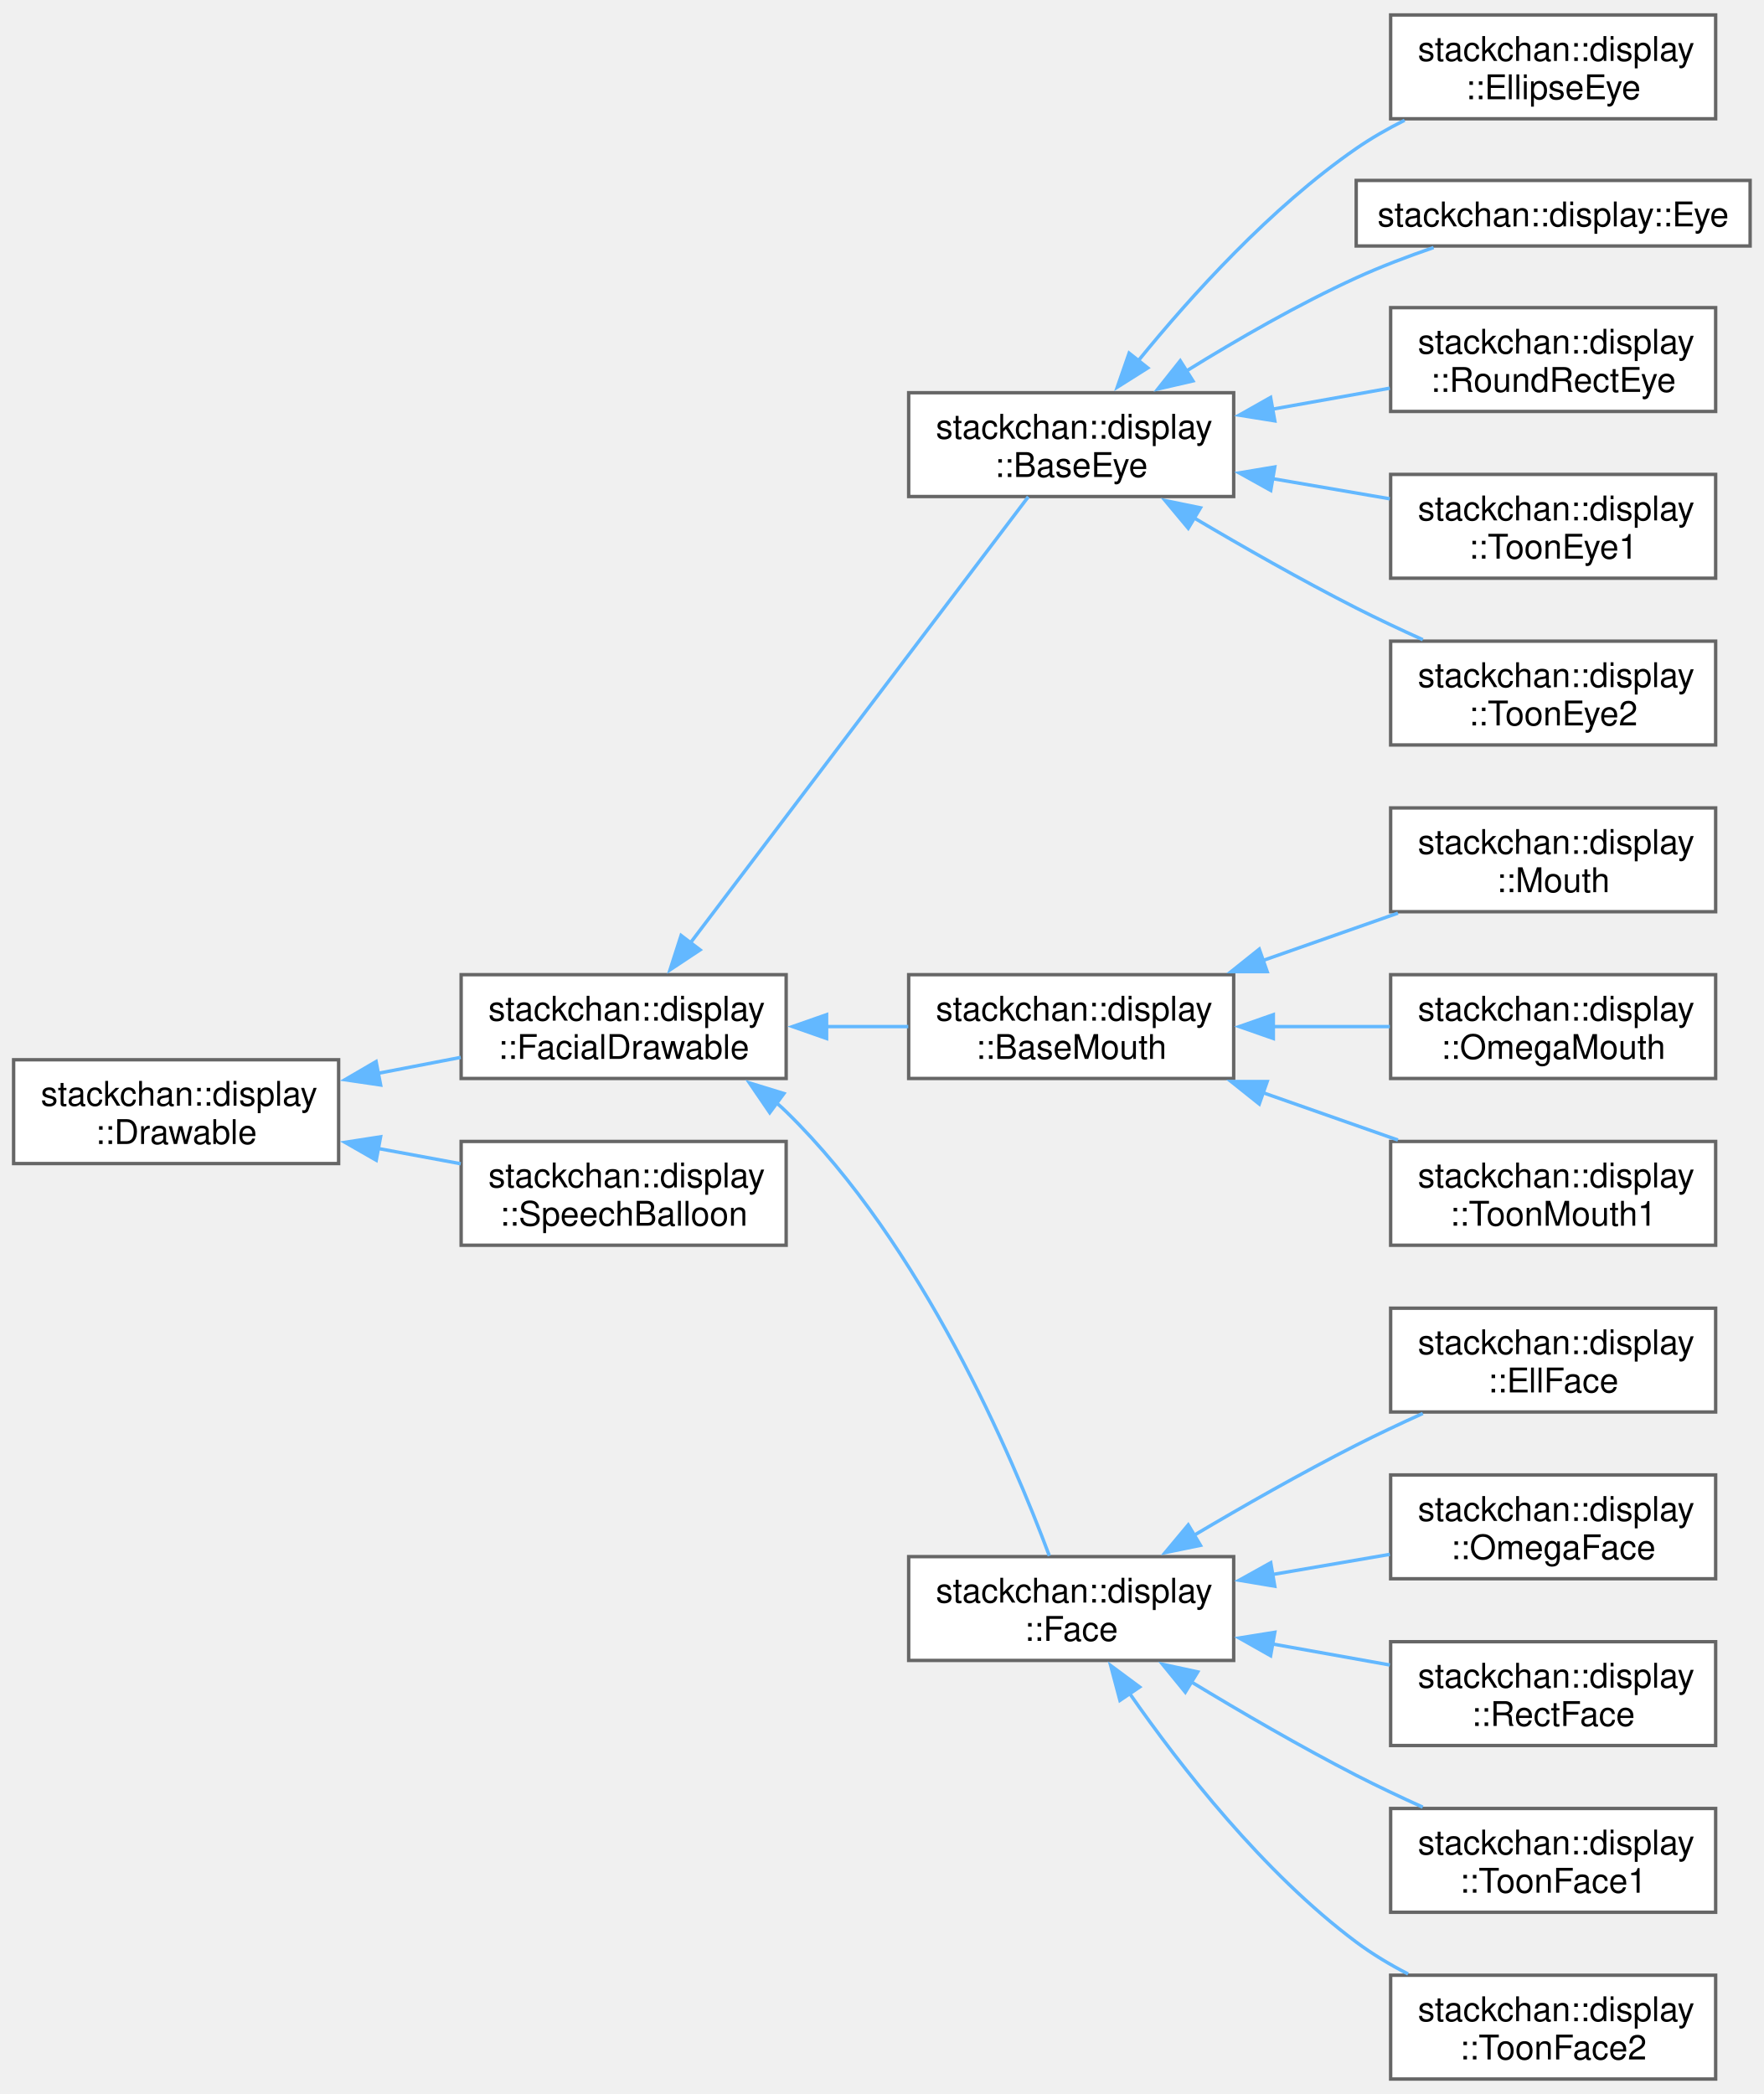
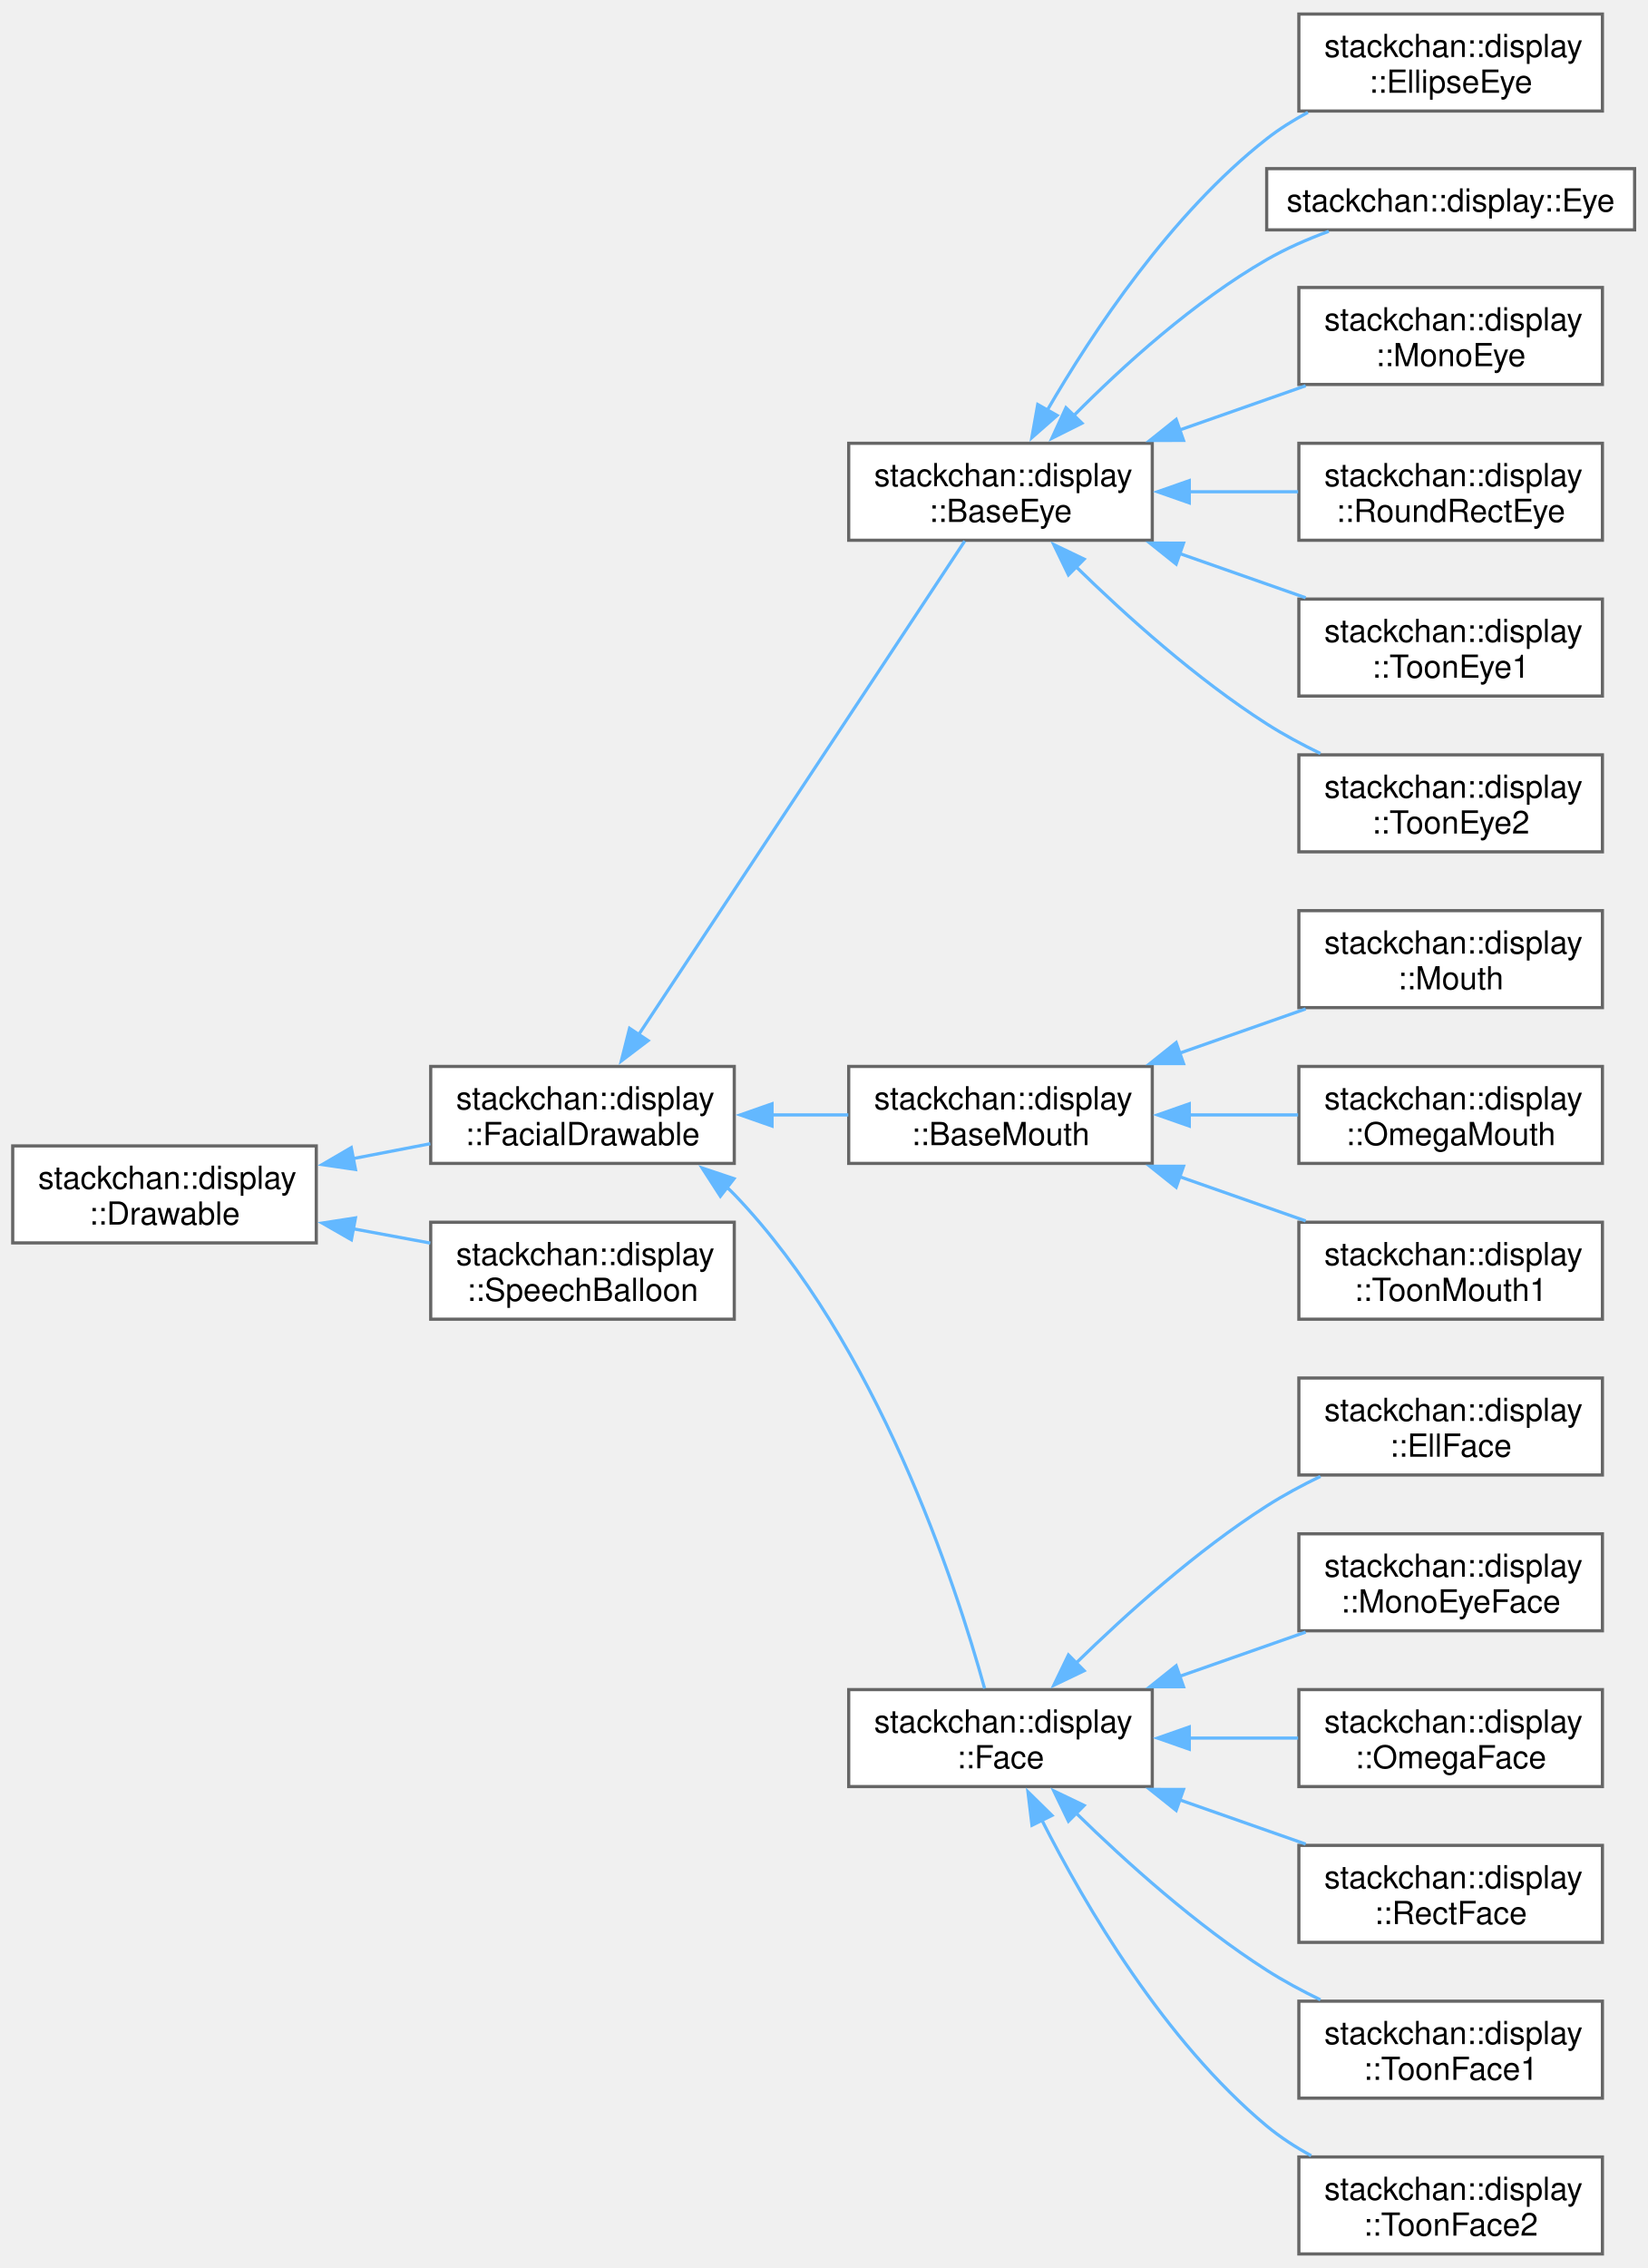
- <svg xmlns="http://www.w3.org/2000/svg" xmlns:xlink="http://www.w3.org/1999/xlink" width="518pt" height="615pt" viewBox="0.00 0.00 518.25 614.50">
-   <g id="graph0" class="graph" transform="scale(1 1) rotate(0) translate(4 610.5)">
+ <svg xmlns="http://www.w3.org/2000/svg" xmlns:xlink="http://www.w3.org/1999/xlink" width="518pt" height="713pt" viewBox="0.00 0.00 518.25 712.50">
+   <g id="graph0" class="graph" transform="scale(1 1) rotate(0) translate(4 708.5)">
    <g id="Node000000" class="node">
      <g id="a_Node000000">
        <a xlink:href="classstackchan_1_1display_1_1_drawable.html" target="_top" xlink:title=" ">
-           <polygon fill="white" stroke="#666666" points="95.5,-299.5 0,-299.5 0,-269 95.5,-269 95.5,-299.5" />
-           <text text-anchor="start" x="8" y="-286" font-family="Helvetica,sans-Serif" font-size="10.00">stackchan::display</text>
-           <text text-anchor="middle" x="47.75" y="-274.75" font-family="Helvetica,sans-Serif" font-size="10.00">::Drawable</text>
+           <polygon fill="white" stroke="#666666" points="95.5,-348.5 0,-348.5 0,-318 95.5,-318 95.5,-348.5" />
+           <text text-anchor="start" x="8" y="-335" font-family="Helvetica,sans-Serif" font-size="10.00">stackchan::display</text>
+           <text text-anchor="middle" x="47.75" y="-323.75" font-family="Helvetica,sans-Serif" font-size="10.00">::Drawable</text>
        </a>
      </g>
    </g>
    <g id="Node000001" class="node">
      <g id="a_Node000001">
        <a xlink:href="classstackchan_1_1display_1_1_facial_drawable.html" target="_top" xlink:title=" ">
+           <polygon fill="white" stroke="#666666" points="227,-373.5 131.5,-373.5 131.5,-343 227,-343 227,-373.5" />
+           <text text-anchor="start" x="139.5" y="-360" font-family="Helvetica,sans-Serif" font-size="10.00">stackchan::display</text>
+           <text text-anchor="middle" x="179.25" y="-348.75" font-family="Helvetica,sans-Serif" font-size="10.00">::FacialDrawable</text>
+         </a>
+       </g>
+     </g>
+     <g id="edge1_Node000000_Node000001" class="edge">
+       <g id="a_edge1_Node000000_Node000001">
+         <a xlink:title=" ">
+           <path fill="none" stroke="#63b8ff" d="M106.9,-344.48C115.1,-346.06 123.44,-347.67 131.38,-349.2" />
+           <polygon fill="#63b8ff" stroke="#63b8ff" points="107.84,-341.09 97.35,-342.63 106.51,-347.97 107.84,-341.09" />
+         </a>
+       </g>
+     </g>
+     <g id="Node000020" class="node">
+       <g id="a_Node000020">
+         <a xlink:href="classstackchan_1_1display_1_1_speech_balloon.html" target="_top" xlink:title=" ">
          <polygon fill="white" stroke="#666666" points="227,-324.5 131.5,-324.5 131.5,-294 227,-294 227,-324.5" />
          <text text-anchor="start" x="139.5" y="-311" font-family="Helvetica,sans-Serif" font-size="10.00">stackchan::display</text>
-           <text text-anchor="middle" x="179.25" y="-299.75" font-family="Helvetica,sans-Serif" font-size="10.00">::FacialDrawable</text>
-         </a>
-       </g>
-     </g>
-     <g id="edge1_Node000000_Node000001" class="edge">
-       <g id="a_edge1_Node000000_Node000001">
-         <a xlink:title=" ">
-           <path fill="none" stroke="#63b8ff" d="M106.9,-295.48C115.1,-297.06 123.44,-298.67 131.38,-300.2" />
-           <polygon fill="#63b8ff" stroke="#63b8ff" points="107.84,-292.09 97.35,-293.63 106.51,-298.97 107.84,-292.09" />
-         </a>
-       </g>
-     </g>
-     <g id="Node000018" class="node">
-       <g id="a_Node000018">
-         <a xlink:href="classstackchan_1_1display_1_1_speech_balloon.html" target="_top" xlink:title=" ">
-           <polygon fill="white" stroke="#666666" points="227,-275.5 131.5,-275.5 131.5,-245 227,-245 227,-275.5" />
-           <text text-anchor="start" x="139.5" y="-262" font-family="Helvetica,sans-Serif" font-size="10.00">stackchan::display</text>
-           <text text-anchor="middle" x="179.25" y="-250.75" font-family="Helvetica,sans-Serif" font-size="10.00">::SpeechBalloon</text>
-         </a>
-       </g>
-     </g>
-     <g id="edge18_Node000000_Node000018" class="edge">
-       <g id="a_edge18_Node000000_Node000018">
-         <a xlink:title=" ">
-           <path fill="none" stroke="#63b8ff" d="M107.18,-273.42C115.29,-271.92 123.53,-270.39 131.38,-268.94" />
-           <polygon fill="#63b8ff" stroke="#63b8ff" points="106.55,-269.98 97.36,-275.24 107.83,-276.86 106.55,-269.98" />
+           <text text-anchor="middle" x="179.25" y="-299.75" font-family="Helvetica,sans-Serif" font-size="10.00">::SpeechBalloon</text>
+         </a>
+       </g>
+     </g>
+     <g id="edge20_Node000000_Node000020" class="edge">
+       <g id="a_edge20_Node000000_Node000020">
+         <a xlink:title=" ">
+           <path fill="none" stroke="#63b8ff" d="M107.18,-322.42C115.29,-320.92 123.53,-319.39 131.38,-317.94" />
+           <polygon fill="#63b8ff" stroke="#63b8ff" points="106.55,-318.98 97.36,-324.24 107.83,-325.86 106.55,-318.98" />
        </a>
      </g>
    </g>
    <g id="Node000002" class="node">
      <g id="a_Node000002">
        <a xlink:href="classstackchan_1_1display_1_1_base_eye.html" target="_top" xlink:title="Base class for Eye, draw nothing.">
-           <polygon fill="white" stroke="#666666" points="358.5,-495.5 263,-495.5 263,-465 358.5,-465 358.5,-495.5" />
-           <text text-anchor="start" x="271" y="-482" font-family="Helvetica,sans-Serif" font-size="10.00">stackchan::display</text>
-           <text text-anchor="middle" x="310.75" y="-470.75" font-family="Helvetica,sans-Serif" font-size="10.00">::BaseEye</text>
+           <polygon fill="white" stroke="#666666" points="358.5,-569.5 263,-569.5 263,-539 358.5,-539 358.5,-569.5" />
+           <text text-anchor="start" x="271" y="-556" font-family="Helvetica,sans-Serif" font-size="10.00">stackchan::display</text>
+           <text text-anchor="middle" x="310.75" y="-544.75" font-family="Helvetica,sans-Serif" font-size="10.00">::BaseEye</text>
        </a>
      </g>
    </g>
    <g id="edge2_Node000001_Node000002" class="edge">
      <g id="a_edge2_Node000001_Node000002">
        <a xlink:title=" ">
-           <path fill="none" stroke="#63b8ff" d="M198.65,-333.55C225.75,-369.34 275.61,-435.17 298.15,-464.93" />
-           <polygon fill="#63b8ff" stroke="#63b8ff" points="201.71,-331.79 192.88,-325.93 196.13,-336.02 201.71,-331.79" />
-         </a>
-       </g>
-     </g>
-     <g id="Node000008" class="node">
-       <g id="a_Node000008">
+           <path fill="none" stroke="#63b8ff" d="M196.95,-383.53C224.15,-424.69 277.21,-505 299.5,-538.74" />
+           <polygon fill="#63b8ff" stroke="#63b8ff" points="199.9,-381.63 191.46,-375.22 194.06,-385.49 199.9,-381.63" />
+         </a>
+       </g>
+     </g>
+     <g id="Node000009" class="node">
+       <g id="a_Node000009">
        <a xlink:href="classstackchan_1_1display_1_1_base_mouth.html" target="_top" xlink:title=" ">
-           <polygon fill="white" stroke="#666666" points="358.5,-324.5 263,-324.5 263,-294 358.5,-294 358.5,-324.5" />
-           <text text-anchor="start" x="271" y="-311" font-family="Helvetica,sans-Serif" font-size="10.00">stackchan::display</text>
-           <text text-anchor="middle" x="310.75" y="-299.75" font-family="Helvetica,sans-Serif" font-size="10.00">::BaseMouth</text>
-         </a>
-       </g>
-     </g>
-     <g id="edge8_Node000001_Node000008" class="edge">
-       <g id="a_edge8_Node000001_Node000008">
-         <a xlink:title=" ">
-           <path fill="none" stroke="#63b8ff" d="M238.68,-309.25C246.79,-309.25 255.03,-309.25 262.88,-309.25" />
-           <polygon fill="#63b8ff" stroke="#63b8ff" points="238.88,-305.75 228.88,-309.25 238.88,-312.75 238.88,-305.75" />
-         </a>
-       </g>
-     </g>
-     <g id="Node000012" class="node">
-       <g id="a_Node000012">
+           <polygon fill="white" stroke="#666666" points="358.5,-373.5 263,-373.5 263,-343 358.5,-343 358.5,-373.5" />
+           <text text-anchor="start" x="271" y="-360" font-family="Helvetica,sans-Serif" font-size="10.00">stackchan::display</text>
+           <text text-anchor="middle" x="310.75" y="-348.75" font-family="Helvetica,sans-Serif" font-size="10.00">::BaseMouth</text>
+         </a>
+       </g>
+     </g>
+     <g id="edge9_Node000001_Node000009" class="edge">
+       <g id="a_edge9_Node000001_Node000009">
+         <a xlink:title=" ">
+           <path fill="none" stroke="#63b8ff" d="M238.68,-358.25C246.79,-358.25 255.03,-358.25 262.88,-358.25" />
+           <polygon fill="#63b8ff" stroke="#63b8ff" points="238.88,-354.75 228.88,-358.25 238.88,-361.75 238.88,-354.75" />
+         </a>
+       </g>
+     </g>
+     <g id="Node000013" class="node">
+       <g id="a_Node000013">
        <a xlink:href="classstackchan_1_1display_1_1_face.html" target="_top" xlink:title="Base face composed of two eyes and a mouth. Also the Stack-chan default face [・_・].">
-           <polygon fill="white" stroke="#666666" points="358.5,-153.5 263,-153.5 263,-123 358.5,-123 358.5,-153.5" />
-           <text text-anchor="start" x="271" y="-140" font-family="Helvetica,sans-Serif" font-size="10.00">stackchan::display</text>
-           <text text-anchor="middle" x="310.75" y="-128.75" font-family="Helvetica,sans-Serif" font-size="10.00">::Face</text>
-         </a>
-       </g>
-     </g>
-     <g id="edge12_Node000001_Node000012" class="edge">
-       <g id="a_edge12_Node000001_Node000012">
-         <a xlink:title=" ">
-           <path fill="none" stroke="#63b8ff" d="M224.23,-286.79C225.19,-285.96 226.11,-285.12 227,-284.25 267.04,-245.18 293.57,-182.59 304.33,-153.74" />
-           <polygon fill="#63b8ff" stroke="#63b8ff" points="222.18,-283.95 216.21,-292.7 226.34,-289.58 222.18,-283.95" />
+           <polygon fill="white" stroke="#666666" points="358.5,-177.5 263,-177.5 263,-147 358.5,-147 358.5,-177.5" />
+           <text text-anchor="start" x="271" y="-164" font-family="Helvetica,sans-Serif" font-size="10.00">stackchan::display</text>
+           <text text-anchor="middle" x="310.75" y="-152.75" font-family="Helvetica,sans-Serif" font-size="10.00">::Face</text>
+         </a>
+       </g>
+     </g>
+     <g id="edge13_Node000001_Node000013" class="edge">
+       <g id="a_edge13_Node000001_Node000013">
+         <a xlink:title=" ">
+           <path fill="none" stroke="#63b8ff" d="M224.74,-335.46C225.52,-334.74 226.27,-334.01 227,-333.25 272.01,-286.39 296.75,-210.39 305.76,-177.84" />
+           <polygon fill="#63b8ff" stroke="#63b8ff" points="222.63,-332.67 216.88,-341.57 226.92,-338.2 222.63,-332.67" />
        </a>
      </g>
    </g>
    <g id="Node000003" class="node">
      <g id="a_Node000003">
        <a xlink:href="classstackchan_1_1display_1_1_ellipse_eye.html" target="_top" xlink:title=" ">
-           <polygon fill="white" stroke="#666666" points="500.12,-606.5 404.62,-606.5 404.62,-576 500.12,-576 500.12,-606.5" />
-           <text text-anchor="start" x="412.62" y="-593" font-family="Helvetica,sans-Serif" font-size="10.00">stackchan::display</text>
-           <text text-anchor="middle" x="452.38" y="-581.75" font-family="Helvetica,sans-Serif" font-size="10.00">::EllipseEye</text>
+           <polygon fill="white" stroke="#666666" points="500.12,-704.5 404.62,-704.5 404.62,-674 500.12,-674 500.12,-704.5" />
+           <text text-anchor="start" x="412.62" y="-691" font-family="Helvetica,sans-Serif" font-size="10.00">stackchan::display</text>
+           <text text-anchor="middle" x="452.38" y="-679.75" font-family="Helvetica,sans-Serif" font-size="10.00">::EllipseEye</text>
        </a>
      </g>
    </g>
    <g id="edge3_Node000002_Node000003" class="edge">
      <g id="a_edge3_Node000002_Node000003">
        <a xlink:title=" ">
-           <path fill="none" stroke="#63b8ff" d="M330.5,-504.94C345.98,-523.98 369.42,-549.91 394.5,-567.25 398.91,-570.3 403.76,-573.07 408.72,-575.56" />
-           <polygon fill="#63b8ff" stroke="#63b8ff" points="333.26,-502.79 324.3,-497.14 327.78,-507.14 333.26,-502.79" />
+           <path fill="none" stroke="#63b8ff" d="M325.36,-579.71C339.71,-604.45 364.37,-641.64 394.5,-665.25 398.46,-668.36 402.89,-671.13 407.47,-673.59" />
+           <polygon fill="#63b8ff" stroke="#63b8ff" points="328.57,-578.26 320.61,-571.27 322.47,-581.7 328.57,-578.26" />
        </a>
      </g>
    </g>
    <g id="Node000004" class="node">
      <g id="a_Node000004">
        <a xlink:href="classstackchan_1_1display_1_1_eye.html" target="_top" xlink:title=" ">
-           <polygon fill="white" stroke="#666666" points="510.25,-557.88 394.5,-557.88 394.5,-538.62 510.25,-538.62 510.25,-557.88" />
-           <text text-anchor="middle" x="452.38" y="-544.38" font-family="Helvetica,sans-Serif" font-size="10.00">stackchan::display::Eye</text>
+           <polygon fill="white" stroke="#666666" points="510.25,-655.88 394.5,-655.88 394.5,-636.62 510.25,-636.62 510.25,-655.88" />
+           <text text-anchor="middle" x="452.38" y="-642.38" font-family="Helvetica,sans-Serif" font-size="10.00">stackchan::display::Eye</text>
        </a>
      </g>
    </g>
    <g id="edge4_Node000002_Node000004" class="edge">
      <g id="a_edge4_Node000002_Node000004">
        <a xlink:title=" ">
-           <path fill="none" stroke="#63b8ff" d="M344.65,-501.91C359.49,-511.11 377.47,-521.47 394.5,-529.25 401.7,-532.54 409.63,-535.55 417.24,-538.16" />
-           <polygon fill="#63b8ff" stroke="#63b8ff" points="346.53,-498.97 336.21,-496.59 342.8,-504.89 346.53,-498.97" />
+           <path fill="none" stroke="#63b8ff" d="M333.84,-578.23C349.49,-594.01 371.67,-614.1 394.5,-627.25 400.54,-630.73 407.32,-633.69 414.03,-636.17" />
+           <polygon fill="#63b8ff" stroke="#63b8ff" points="336.39,-575.82 326.92,-571.07 331.35,-580.69 336.39,-575.82" />
        </a>
      </g>
    </g>
    <g id="Node000005" class="node">
      <g id="a_Node000005">
+         <a xlink:href="classstackchan_1_1display_1_1_mono_eye.html" target="_top" xlink:title="A single round eye made of concentric rings (bullseye), for a face with one eye.">
+           <polygon fill="white" stroke="#666666" points="500.12,-618.5 404.62,-618.5 404.62,-588 500.12,-588 500.12,-618.5" />
+           <text text-anchor="start" x="412.62" y="-605" font-family="Helvetica,sans-Serif" font-size="10.00">stackchan::display</text>
+           <text text-anchor="middle" x="452.38" y="-593.75" font-family="Helvetica,sans-Serif" font-size="10.00">::MonoEye</text>
+         </a>
+       </g>
+     </g>
+     <g id="edge5_Node000002_Node000005" class="edge">
+       <g id="a_edge5_Node000002_Node000005">
+         <a xlink:title=" ">
+           <path fill="none" stroke="#63b8ff" d="M367.15,-573.69C380.3,-578.31 394.16,-583.17 406.76,-587.59" />
+           <polygon fill="#63b8ff" stroke="#63b8ff" points="368.34,-570.4 357.74,-570.39 366.02,-577 368.34,-570.4" />
+         </a>
+       </g>
+     </g>
+     <g id="Node000006" class="node">
+       <g id="a_Node000006">
        <a xlink:href="classstackchan_1_1display_1_1_round_rect_eye.html" target="_top" xlink:title=" ">
+           <polygon fill="white" stroke="#666666" points="500.12,-569.5 404.62,-569.5 404.62,-539 500.12,-539 500.12,-569.5" />
+           <text text-anchor="start" x="412.62" y="-556" font-family="Helvetica,sans-Serif" font-size="10.00">stackchan::display</text>
+           <text text-anchor="middle" x="452.38" y="-544.75" font-family="Helvetica,sans-Serif" font-size="10.00">::RoundRectEye</text>
+         </a>
+       </g>
+     </g>
+     <g id="edge6_Node000002_Node000006" class="edge">
+       <g id="a_edge6_Node000002_Node000006">
+         <a xlink:title=" ">
+           <path fill="none" stroke="#63b8ff" d="M369.92,-554.25C381.41,-554.25 393.32,-554.25 404.38,-554.25" />
+           <polygon fill="#63b8ff" stroke="#63b8ff" points="370.15,-550.75 360.15,-554.25 370.15,-557.75 370.15,-550.75" />
+         </a>
+       </g>
+     </g>
+     <g id="Node000007" class="node">
+       <g id="a_Node000007">
+         <a xlink:href="classstackchan_1_1display_1_1_toon_eye1.html" target="_top" xlink:title=" ">
          <polygon fill="white" stroke="#666666" points="500.12,-520.5 404.62,-520.5 404.62,-490 500.12,-490 500.12,-520.5" />
          <text text-anchor="start" x="412.62" y="-507" font-family="Helvetica,sans-Serif" font-size="10.00">stackchan::display</text>
-           <text text-anchor="middle" x="452.38" y="-495.75" font-family="Helvetica,sans-Serif" font-size="10.00">::RoundRectEye</text>
-         </a>
-       </g>
-     </g>
-     <g id="edge5_Node000002_Node000005" class="edge">
-       <g id="a_edge5_Node000002_Node000005">
-         <a xlink:title=" ">
-           <path fill="none" stroke="#63b8ff" d="M369.92,-490.67C381.41,-492.72 393.32,-494.86 404.38,-496.84" />
-           <polygon fill="#63b8ff" stroke="#63b8ff" points="370.58,-487.23 360.12,-488.91 369.35,-494.12 370.58,-487.23" />
-         </a>
-       </g>
-     </g>
-     <g id="Node000006" class="node">
-       <g id="a_Node000006">
-         <a xlink:href="classstackchan_1_1display_1_1_toon_eye1.html" target="_top" xlink:title=" ">
+           <text text-anchor="middle" x="452.38" y="-495.75" font-family="Helvetica,sans-Serif" font-size="10.00">::ToonEye1</text>
+         </a>
+       </g>
+     </g>
+     <g id="edge7_Node000002_Node000007" class="edge">
+       <g id="a_edge7_Node000002_Node000007">
+         <a xlink:title=" ">
+           <path fill="none" stroke="#63b8ff" d="M367.15,-534.81C380.3,-530.19 394.16,-525.33 406.76,-520.91" />
+           <polygon fill="#63b8ff" stroke="#63b8ff" points="366.02,-531.5 357.74,-538.11 368.34,-538.1 366.02,-531.5" />
+         </a>
+       </g>
+     </g>
+     <g id="Node000008" class="node">
+       <g id="a_Node000008">
+         <a xlink:href="classstackchan_1_1display_1_1_toon_eye2.html" target="_top" xlink:title=" ">
          <polygon fill="white" stroke="#666666" points="500.12,-471.5 404.62,-471.5 404.62,-441 500.12,-441 500.12,-471.5" />
          <text text-anchor="start" x="412.62" y="-458" font-family="Helvetica,sans-Serif" font-size="10.00">stackchan::display</text>
-           <text text-anchor="middle" x="452.38" y="-446.75" font-family="Helvetica,sans-Serif" font-size="10.00">::ToonEye1</text>
-         </a>
-       </g>
-     </g>
-     <g id="edge6_Node000002_Node000006" class="edge">
-       <g id="a_edge6_Node000002_Node000006">
-         <a xlink:title=" ">
-           <path fill="none" stroke="#63b8ff" d="M369.92,-470.25C381.41,-468.28 393.32,-466.23 404.38,-464.33" />
-           <polygon fill="#63b8ff" stroke="#63b8ff" points="369.39,-466.79 360.12,-471.94 370.57,-473.69 369.39,-466.79" />
-         </a>
-       </g>
-     </g>
-     <g id="Node000007" class="node">
-       <g id="a_Node000007">
-         <a xlink:href="classstackchan_1_1display_1_1_toon_eye2.html" target="_top" xlink:title=" ">
+           <text text-anchor="middle" x="452.38" y="-446.75" font-family="Helvetica,sans-Serif" font-size="10.00">::ToonEye2</text>
+         </a>
+       </g>
+     </g>
+     <g id="edge8_Node000002_Node000008" class="edge">
+       <g id="a_edge8_Node000002_Node000008">
+         <a xlink:title=" ">
+           <path fill="none" stroke="#63b8ff" d="M334.54,-530.65C350.34,-515.2 372.43,-495.35 394.5,-481.25 399.77,-477.88 405.57,-474.76 411.4,-471.94" />
+           <polygon fill="#63b8ff" stroke="#63b8ff" points="332.13,-528.1 327.52,-537.64 337.07,-533.06 332.13,-528.1" />
+         </a>
+       </g>
+     </g>
+     <g id="Node000010" class="node">
+       <g id="a_Node000010">
+         <a xlink:href="classstackchan_1_1display_1_1_mouth.html" target="_top" xlink:title=" ">
          <polygon fill="white" stroke="#666666" points="500.12,-422.5 404.62,-422.5 404.62,-392 500.12,-392 500.12,-422.5" />
          <text text-anchor="start" x="412.62" y="-409" font-family="Helvetica,sans-Serif" font-size="10.00">stackchan::display</text>
-           <text text-anchor="middle" x="452.38" y="-397.75" font-family="Helvetica,sans-Serif" font-size="10.00">::ToonEye2</text>
-         </a>
-       </g>
-     </g>
-     <g id="edge7_Node000002_Node000007" class="edge">
-       <g id="a_edge7_Node000002_Node000007">
-         <a xlink:title=" ">
-           <path fill="none" stroke="#63b8ff" d="M346.68,-458.83C361.26,-450.19 378.5,-440.38 394.5,-432.25 400.75,-429.08 407.49,-425.9 414.08,-422.93" />
-           <polygon fill="#63b8ff" stroke="#63b8ff" points="345.15,-455.67 338.36,-463.81 348.74,-461.68 345.15,-455.67" />
-         </a>
-       </g>
-     </g>
-     <g id="Node000009" class="node">
-       <g id="a_Node000009">
-         <a xlink:href="classstackchan_1_1display_1_1_mouth.html" target="_top" xlink:title=" ">
+           <text text-anchor="middle" x="452.38" y="-397.75" font-family="Helvetica,sans-Serif" font-size="10.00">::Mouth</text>
+         </a>
+       </g>
+     </g>
+     <g id="edge10_Node000009_Node000010" class="edge">
+       <g id="a_edge10_Node000009_Node000010">
+         <a xlink:title=" ">
+           <path fill="none" stroke="#63b8ff" d="M367.15,-377.69C380.3,-382.31 394.16,-387.17 406.76,-391.59" />
+           <polygon fill="#63b8ff" stroke="#63b8ff" points="368.34,-374.4 357.74,-374.39 366.02,-381 368.34,-374.4" />
+         </a>
+       </g>
+     </g>
+     <g id="Node000011" class="node">
+       <g id="a_Node000011">
+         <a xlink:href="classstackchan_1_1display_1_1_omega_mouth.html" target="_top" xlink:title=" ">
          <polygon fill="white" stroke="#666666" points="500.12,-373.5 404.62,-373.5 404.62,-343 500.12,-343 500.12,-373.5" />
          <text text-anchor="start" x="412.62" y="-360" font-family="Helvetica,sans-Serif" font-size="10.00">stackchan::display</text>
-           <text text-anchor="middle" x="452.38" y="-348.75" font-family="Helvetica,sans-Serif" font-size="10.00">::Mouth</text>
-         </a>
-       </g>
-     </g>
-     <g id="edge9_Node000008_Node000009" class="edge">
-       <g id="a_edge9_Node000008_Node000009">
-         <a xlink:title=" ">
-           <path fill="none" stroke="#63b8ff" d="M367.15,-328.69C380.3,-333.31 394.16,-338.17 406.76,-342.59" />
-           <polygon fill="#63b8ff" stroke="#63b8ff" points="368.34,-325.4 357.74,-325.39 366.02,-332 368.34,-325.4" />
-         </a>
-       </g>
-     </g>
-     <g id="Node000010" class="node">
-       <g id="a_Node000010">
-         <a xlink:href="classstackchan_1_1display_1_1_omega_mouth.html" target="_top" xlink:title=" ">
+           <text text-anchor="middle" x="452.38" y="-348.75" font-family="Helvetica,sans-Serif" font-size="10.00">::OmegaMouth</text>
+         </a>
+       </g>
+     </g>
+     <g id="edge11_Node000009_Node000011" class="edge">
+       <g id="a_edge11_Node000009_Node000011">
+         <a xlink:title=" ">
+           <path fill="none" stroke="#63b8ff" d="M369.92,-358.25C381.41,-358.25 393.32,-358.25 404.38,-358.25" />
+           <polygon fill="#63b8ff" stroke="#63b8ff" points="370.15,-354.75 360.15,-358.25 370.15,-361.75 370.15,-354.75" />
+         </a>
+       </g>
+     </g>
+     <g id="Node000012" class="node">
+       <g id="a_Node000012">
+         <a xlink:href="classstackchan_1_1display_1_1_toon_mouth1.html" target="_top" xlink:title=" ">
          <polygon fill="white" stroke="#666666" points="500.12,-324.5 404.62,-324.5 404.62,-294 500.12,-294 500.12,-324.5" />
          <text text-anchor="start" x="412.62" y="-311" font-family="Helvetica,sans-Serif" font-size="10.00">stackchan::display</text>
-           <text text-anchor="middle" x="452.38" y="-299.75" font-family="Helvetica,sans-Serif" font-size="10.00">::OmegaMouth</text>
-         </a>
-       </g>
-     </g>
-     <g id="edge10_Node000008_Node000010" class="edge">
-       <g id="a_edge10_Node000008_Node000010">
-         <a xlink:title=" ">
-           <path fill="none" stroke="#63b8ff" d="M369.92,-309.25C381.41,-309.25 393.32,-309.25 404.38,-309.25" />
-           <polygon fill="#63b8ff" stroke="#63b8ff" points="370.15,-305.75 360.15,-309.25 370.15,-312.75 370.15,-305.75" />
-         </a>
-       </g>
-     </g>
-     <g id="Node000011" class="node">
-       <g id="a_Node000011">
-         <a xlink:href="classstackchan_1_1display_1_1_toon_mouth1.html" target="_top" xlink:title=" ">
+           <text text-anchor="middle" x="452.38" y="-299.75" font-family="Helvetica,sans-Serif" font-size="10.00">::ToonMouth1</text>
+         </a>
+       </g>
+     </g>
+     <g id="edge12_Node000009_Node000012" class="edge">
+       <g id="a_edge12_Node000009_Node000012">
+         <a xlink:title=" ">
+           <path fill="none" stroke="#63b8ff" d="M367.15,-338.81C380.3,-334.19 394.16,-329.33 406.76,-324.91" />
+           <polygon fill="#63b8ff" stroke="#63b8ff" points="366.02,-335.5 357.74,-342.11 368.34,-342.1 366.02,-335.5" />
+         </a>
+       </g>
+     </g>
+     <g id="Node000014" class="node">
+       <g id="a_Node000014">
+         <a xlink:href="classstackchan_1_1display_1_1_ell_face.html" target="_top" xlink:title="[O O] face with tall ellipse eyes and no mouth">
          <polygon fill="white" stroke="#666666" points="500.12,-275.5 404.62,-275.5 404.62,-245 500.12,-245 500.12,-275.5" />
          <text text-anchor="start" x="412.62" y="-262" font-family="Helvetica,sans-Serif" font-size="10.00">stackchan::display</text>
-           <text text-anchor="middle" x="452.38" y="-250.75" font-family="Helvetica,sans-Serif" font-size="10.00">::ToonMouth1</text>
-         </a>
-       </g>
-     </g>
-     <g id="edge11_Node000008_Node000011" class="edge">
-       <g id="a_edge11_Node000008_Node000011">
-         <a xlink:title=" ">
-           <path fill="none" stroke="#63b8ff" d="M367.15,-289.81C380.3,-285.19 394.16,-280.33 406.76,-275.91" />
-           <polygon fill="#63b8ff" stroke="#63b8ff" points="366.02,-286.5 357.74,-293.11 368.34,-293.1 366.02,-286.5" />
-         </a>
-       </g>
-     </g>
-     <g id="Node000013" class="node">
-       <g id="a_Node000013">
-         <a xlink:href="classstackchan_1_1display_1_1_ell_face.html" target="_top" xlink:title="[O O] face with tall ellipse eyes and no mouth">
+           <text text-anchor="middle" x="452.38" y="-250.75" font-family="Helvetica,sans-Serif" font-size="10.00">::EllFace</text>
+         </a>
+       </g>
+     </g>
+     <g id="edge14_Node000013_Node000014" class="edge">
+       <g id="a_edge14_Node000013_Node000014">
+         <a xlink:title=" ">
+           <path fill="none" stroke="#63b8ff" d="M334.54,-185.85C350.34,-201.3 372.43,-221.15 394.5,-235.25 399.77,-238.62 405.57,-241.74 411.4,-244.56" />
+           <polygon fill="#63b8ff" stroke="#63b8ff" points="337.07,-183.44 327.52,-178.86 332.13,-188.4 337.07,-183.44" />
+         </a>
+       </g>
+     </g>
+     <g id="Node000015" class="node">
+       <g id="a_Node000015">
+         <a xlink:href="classstackchan_1_1display_1_1_mono_eye_face.html" target="_top" xlink:title="Face with a single bullseye eye at the center and no mouth.">
          <polygon fill="white" stroke="#666666" points="500.12,-226.5 404.62,-226.5 404.62,-196 500.12,-196 500.12,-226.5" />
          <text text-anchor="start" x="412.62" y="-213" font-family="Helvetica,sans-Serif" font-size="10.00">stackchan::display</text>
-           <text text-anchor="middle" x="452.38" y="-201.75" font-family="Helvetica,sans-Serif" font-size="10.00">::EllFace</text>
-         </a>
-       </g>
-     </g>
-     <g id="edge13_Node000012_Node000013" class="edge">
-       <g id="a_edge13_Node000012_Node000013">
-         <a xlink:title=" ">
-           <path fill="none" stroke="#63b8ff" d="M346.68,-159.67C361.26,-168.31 378.5,-178.12 394.5,-186.25 400.75,-189.42 407.49,-192.6 414.08,-195.57" />
-           <polygon fill="#63b8ff" stroke="#63b8ff" points="348.74,-156.82 338.36,-154.69 345.15,-162.83 348.74,-156.82" />
-         </a>
-       </g>
-     </g>
-     <g id="Node000014" class="node">
-       <g id="a_Node000014">
+           <text text-anchor="middle" x="452.38" y="-201.75" font-family="Helvetica,sans-Serif" font-size="10.00">::MonoEyeFace</text>
+         </a>
+       </g>
+     </g>
+     <g id="edge15_Node000013_Node000015" class="edge">
+       <g id="a_edge15_Node000013_Node000015">
+         <a xlink:title=" ">
+           <path fill="none" stroke="#63b8ff" d="M367.15,-181.69C380.3,-186.31 394.16,-191.17 406.76,-195.59" />
+           <polygon fill="#63b8ff" stroke="#63b8ff" points="368.34,-178.4 357.74,-178.39 366.02,-185 368.34,-178.4" />
+         </a>
+       </g>
+     </g>
+     <g id="Node000016" class="node">
+       <g id="a_Node000016">
        <a xlink:href="classstackchan_1_1display_1_1_omega_face.html" target="_top" xlink:title="[OωO] face with ellipse eyes and an omega-shaped mouth">
          <polygon fill="white" stroke="#666666" points="500.12,-177.5 404.62,-177.5 404.62,-147 500.12,-147 500.12,-177.5" />
          <text text-anchor="start" x="412.62" y="-164" font-family="Helvetica,sans-Serif" font-size="10.00">stackchan::display</text>
          <text text-anchor="middle" x="452.38" y="-152.75" font-family="Helvetica,sans-Serif" font-size="10.00">::OmegaFace</text>
        </a>
      </g>
    </g>
-     <g id="edge14_Node000012_Node000014" class="edge">
-       <g id="a_edge14_Node000012_Node000014">
-         <a xlink:title=" ">
-           <path fill="none" stroke="#63b8ff" d="M369.92,-148.25C381.41,-150.22 393.32,-152.27 404.38,-154.17" />
-           <polygon fill="#63b8ff" stroke="#63b8ff" points="370.57,-144.81 360.12,-146.56 369.39,-151.71 370.57,-144.81" />
-         </a>
-       </g>
-     </g>
-     <g id="Node000015" class="node">
-       <g id="a_Node000015">
+     <g id="edge16_Node000013_Node000016" class="edge">
+       <g id="a_edge16_Node000013_Node000016">
+         <a xlink:title=" ">
+           <path fill="none" stroke="#63b8ff" d="M369.92,-162.25C381.41,-162.25 393.32,-162.25 404.38,-162.25" />
+           <polygon fill="#63b8ff" stroke="#63b8ff" points="370.15,-158.75 360.15,-162.25 370.15,-165.75 370.15,-158.75" />
+         </a>
+       </g>
+     </g>
+     <g id="Node000017" class="node">
+       <g id="a_Node000017">
        <a xlink:href="classstackchan_1_1display_1_1_rect_face.html" target="_top" xlink:title="[▯ ▯] face with round-rectangle eyes and no mouth">
          <polygon fill="white" stroke="#666666" points="500.12,-128.5 404.62,-128.5 404.62,-98 500.12,-98 500.12,-128.5" />
          <text text-anchor="start" x="412.62" y="-115" font-family="Helvetica,sans-Serif" font-size="10.00">stackchan::display</text>
          <text text-anchor="middle" x="452.38" y="-103.75" font-family="Helvetica,sans-Serif" font-size="10.00">::RectFace</text>
        </a>
      </g>
    </g>
-     <g id="edge15_Node000012_Node000015" class="edge">
-       <g id="a_edge15_Node000012_Node000015">
-         <a xlink:title=" ">
-           <path fill="none" stroke="#63b8ff" d="M369.92,-127.83C381.41,-125.78 393.32,-123.64 404.38,-121.66" />
-           <polygon fill="#63b8ff" stroke="#63b8ff" points="369.35,-124.38 360.12,-129.59 370.58,-131.27 369.35,-124.38" />
-         </a>
-       </g>
-     </g>
-     <g id="Node000016" class="node">
-       <g id="a_Node000016">
+     <g id="edge17_Node000013_Node000017" class="edge">
+       <g id="a_edge17_Node000013_Node000017">
+         <a xlink:title=" ">
+           <path fill="none" stroke="#63b8ff" d="M367.15,-142.81C380.3,-138.19 394.16,-133.33 406.76,-128.91" />
+           <polygon fill="#63b8ff" stroke="#63b8ff" points="366.02,-139.5 357.74,-146.11 368.34,-146.1 366.02,-139.5" />
+         </a>
+       </g>
+     </g>
+     <g id="Node000018" class="node">
+       <g id="a_Node000018">
        <a xlink:href="classstackchan_1_1display_1_1_toon_face1.html" target="_top" xlink:title="Toon face with eyelid-and-eyelash eyes (ToonEye1) and ToonMouth1.">
          <polygon fill="white" stroke="#666666" points="500.12,-79.5 404.62,-79.5 404.62,-49 500.12,-49 500.12,-79.5" />
          <text text-anchor="start" x="412.62" y="-66" font-family="Helvetica,sans-Serif" font-size="10.00">stackchan::display</text>
          <text text-anchor="middle" x="452.38" y="-54.75" font-family="Helvetica,sans-Serif" font-size="10.00">::ToonFace1</text>
        </a>
      </g>
    </g>
-     <g id="edge16_Node000012_Node000016" class="edge">
-       <g id="a_edge16_Node000012_Node000016">
-         <a xlink:title=" ">
-           <path fill="none" stroke="#63b8ff" d="M345.98,-116.73C360.69,-107.81 378.21,-97.62 394.5,-89.25 400.74,-86.05 407.47,-82.86 414.05,-79.89" />
-           <polygon fill="#63b8ff" stroke="#63b8ff" points="344.29,-113.66 337.59,-121.87 347.94,-119.63 344.29,-113.66" />
-         </a>
-       </g>
-     </g>
-     <g id="Node000017" class="node">
-       <g id="a_Node000017">
+     <g id="edge18_Node000013_Node000018" class="edge">
+       <g id="a_edge18_Node000013_Node000018">
+         <a xlink:title=" ">
+           <path fill="none" stroke="#63b8ff" d="M334.54,-138.65C350.34,-123.2 372.43,-103.35 394.5,-89.25 399.77,-85.88 405.57,-82.76 411.4,-79.94" />
+           <polygon fill="#63b8ff" stroke="#63b8ff" points="332.13,-136.1 327.52,-145.64 337.07,-141.06 332.13,-136.1" />
+         </a>
+       </g>
+     </g>
+     <g id="Node000019" class="node">
+       <g id="a_Node000019">
        <a xlink:href="classstackchan_1_1display_1_1_toon_face2.html" target="_top" xlink:title="Toon face with quadrilateral-eyelid eyes (ToonEye2) and an omega mouth.">
          <polygon fill="white" stroke="#666666" points="500.12,-30.5 404.62,-30.5 404.62,0 500.12,0 500.12,-30.5" />
          <text text-anchor="start" x="412.62" y="-17" font-family="Helvetica,sans-Serif" font-size="10.00">stackchan::display</text>
          <text text-anchor="middle" x="452.38" y="-5.75" font-family="Helvetica,sans-Serif" font-size="10.00">::ToonFace2</text>
        </a>
      </g>
    </g>
-     <g id="edge17_Node000012_Node000017" class="edge">
-       <g id="a_edge17_Node000012_Node000017">
-         <a xlink:title=" ">
-           <path fill="none" stroke="#63b8ff" d="M327.96,-113.24C343.05,-91.59 367.25,-60.62 394.5,-40.25 399.17,-36.76 404.39,-33.63 409.74,-30.87" />
-           <polygon fill="#63b8ff" stroke="#63b8ff" points="325.08,-111.26 322.36,-121.5 330.87,-115.19 325.08,-111.26" />
+     <g id="edge19_Node000013_Node000019" class="edge">
+       <g id="a_edge19_Node000013_Node000019">
+         <a xlink:title=" ">
+           <path fill="none" stroke="#63b8ff" d="M323.77,-136.45C337.52,-109.35 362.35,-67.03 394.5,-40.25 398.73,-36.73 403.53,-33.62 408.5,-30.9" />
+           <polygon fill="#63b8ff" stroke="#63b8ff" points="320.66,-134.83 319.39,-145.35 326.95,-137.92 320.66,-134.83" />
        </a>
      </g>
    </g>
  </g>
</svg>
